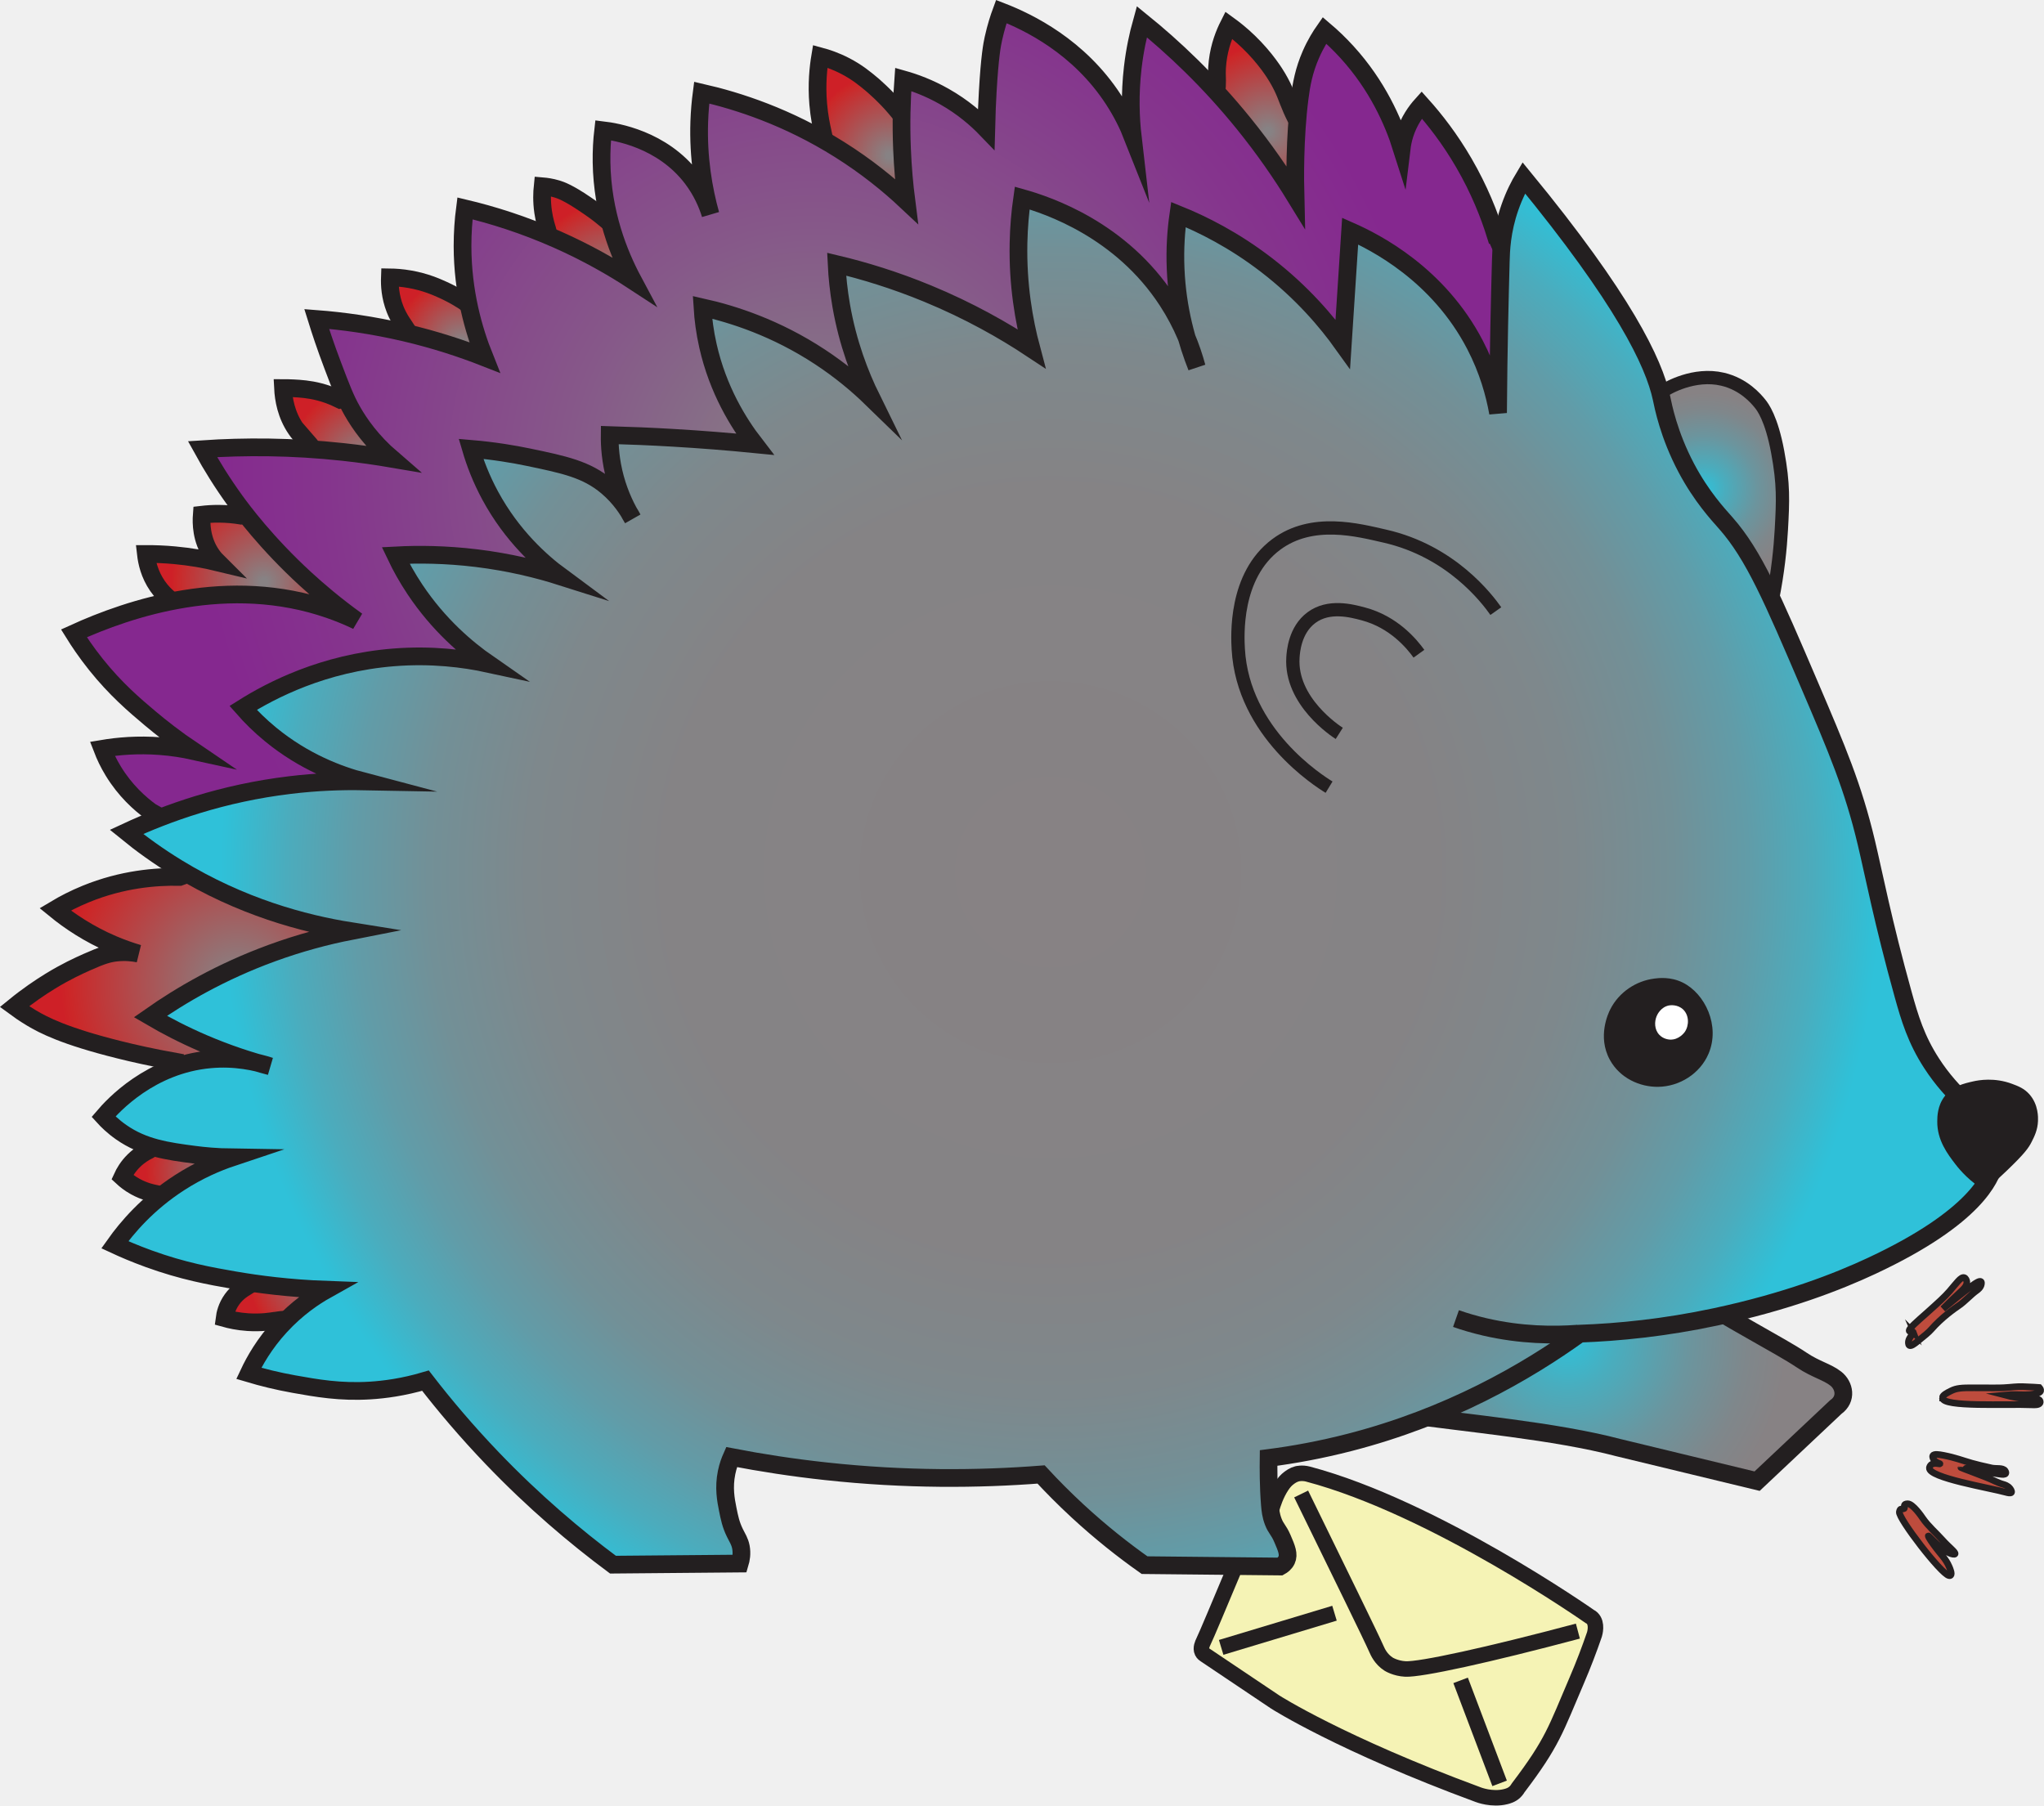
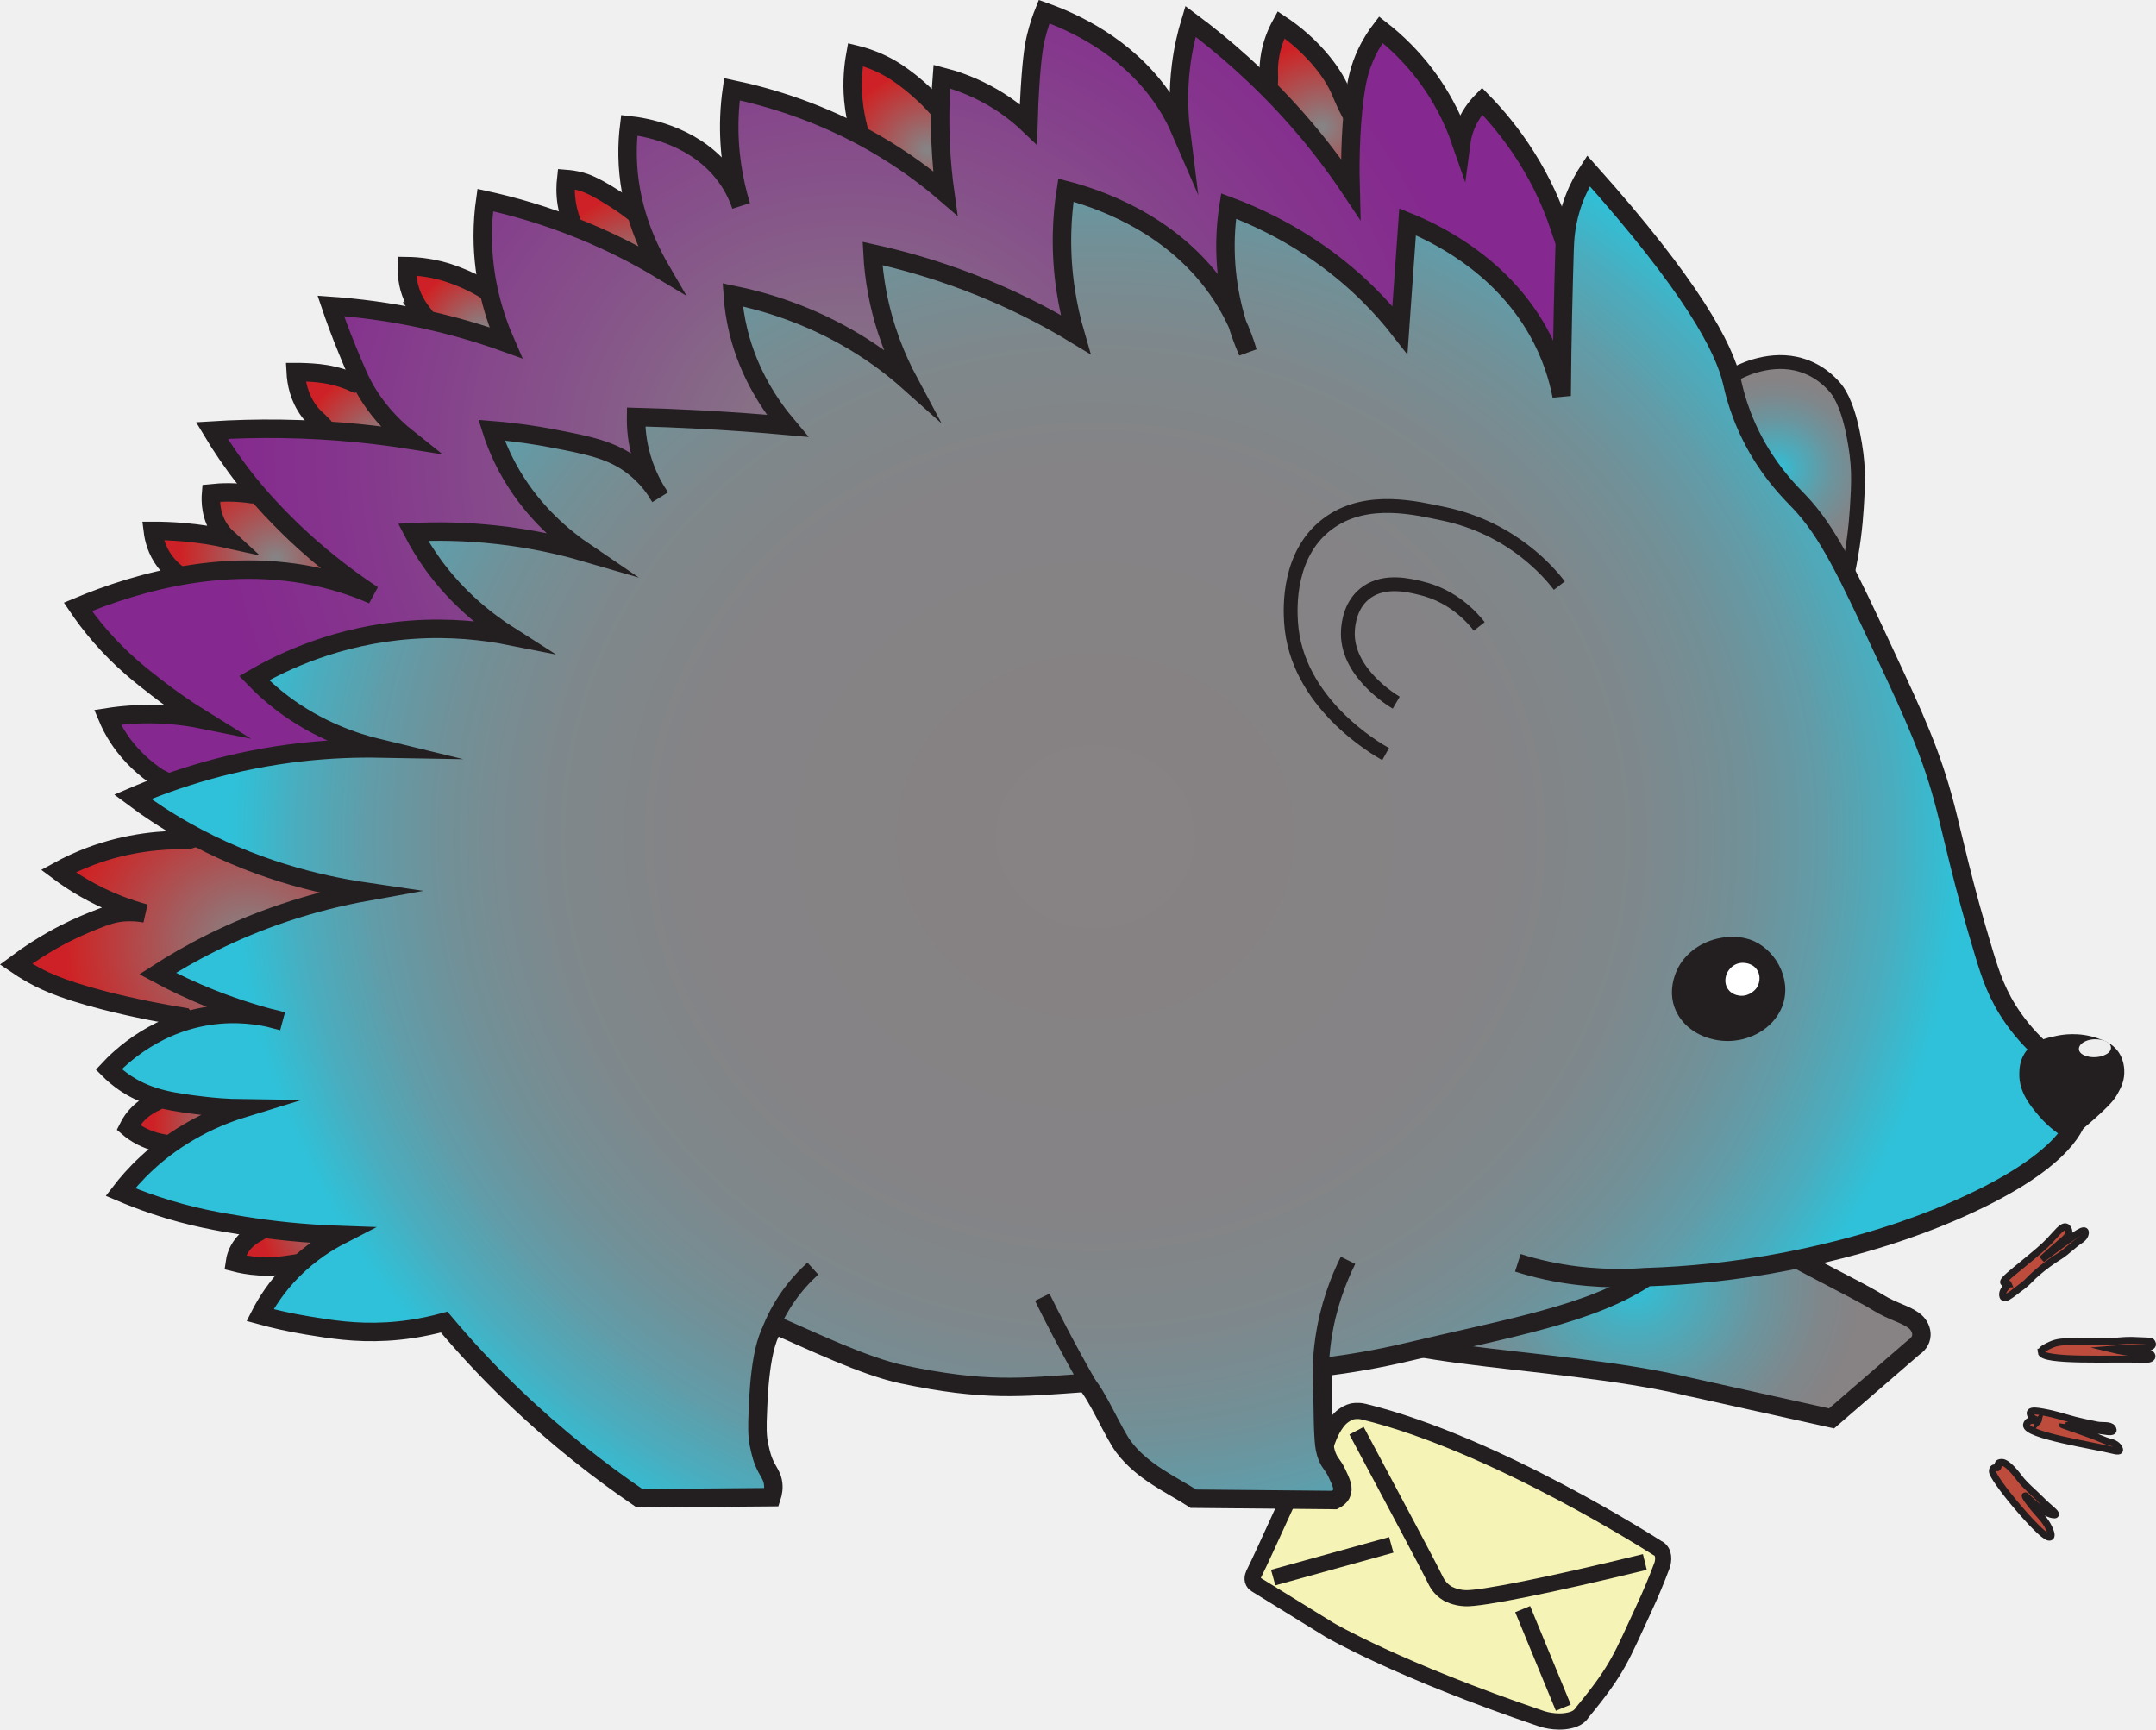
- <svg xmlns="http://www.w3.org/2000/svg" xmlns:xlink="http://www.w3.org/1999/xlink" id="Layer_2" viewBox="0 0 923.21 815.55">
+ <svg xmlns="http://www.w3.org/2000/svg" xmlns:xlink="http://www.w3.org/1999/xlink" id="Layer_2" viewBox="0 0 934.63 749.78">
  <defs>
-     <style>.cls-1{fill:#231f20;}.cls-2{fill:url(#radial-gradient-12);}.cls-2,.cls-3,.cls-4,.cls-5,.cls-6,.cls-7,.cls-8,.cls-9,.cls-10,.cls-11,.cls-12,.cls-13,.cls-14,.cls-15,.cls-16,.cls-17,.cls-18{stroke:#231f20;stroke-miterlimit:10;}.cls-2,.cls-3,.cls-4,.cls-6,.cls-7,.cls-8,.cls-9,.cls-10,.cls-11,.cls-12,.cls-13,.cls-14,.cls-18{stroke-width:8px;}.cls-3{fill:url(#radial-gradient-13);}.cls-4{fill:url(#radial-gradient-10);}.cls-5{fill:url(#radial-gradient-11);}.cls-5,.cls-17{stroke-width:6px;}.cls-19{fill:#fff;}.cls-6{fill:url(#radial-gradient-4);}.cls-7{fill:url(#radial-gradient-7);}.cls-8{fill:url(#radial-gradient-6);}.cls-9{fill:url(#radial-gradient-5);}.cls-10{fill:url(#radial-gradient-2);}.cls-11{fill:url(#radial-gradient-3);}.cls-12{fill:url(#radial-gradient-8);}.cls-13{fill:url(#radial-gradient-9);}.cls-14{fill:url(#radial-gradient);}.cls-15{fill:#be4c3d;stroke-width:3px;}.cls-16{fill:#f5f3b5;stroke-width:7px;}.cls-17,.cls-18{fill:none;}</style>
-     <radialGradient id="radial-gradient" cx="146.28" cy="576.65" fx="146.28" fy="576.65" r="35.23" gradientUnits="userSpaceOnUse">
+     <style>.cls-1{fill:#231f20;}.cls-2{fill:url(#radial-gradient-12);}.cls-2,.cls-3,.cls-4,.cls-5,.cls-6,.cls-7,.cls-8,.cls-9,.cls-10,.cls-11,.cls-12,.cls-13,.cls-14,.cls-15,.cls-16,.cls-17,.cls-18,.cls-19{stroke:#231f20;stroke-miterlimit:10;}.cls-2,.cls-3,.cls-4,.cls-6,.cls-7,.cls-8,.cls-9,.cls-10,.cls-11,.cls-12,.cls-13,.cls-14,.cls-18{stroke-width:8px;}.cls-3{fill:url(#radial-gradient-13);}.cls-4{fill:url(#radial-gradient-10);}.cls-5{fill:url(#radial-gradient-11);}.cls-5,.cls-17{stroke-width:6px;}.cls-20{fill:#fff;}.cls-6{fill:url(#radial-gradient-4);}.cls-7{fill:url(#radial-gradient-7);}.cls-8{fill:url(#radial-gradient-6);}.cls-9{fill:url(#radial-gradient-5);}.cls-10{fill:url(#radial-gradient-2);}.cls-11{fill:url(#radial-gradient-3);}.cls-12{fill:url(#radial-gradient-8);}.cls-13{fill:url(#radial-gradient-9);}.cls-14{fill:url(#radial-gradient);}.cls-15{fill:#be4c3d;stroke-width:3px;}.cls-16{fill:#f5f3b5;}.cls-16,.cls-19{stroke-width:7px;}.cls-17,.cls-18,.cls-19{fill:none;}.cls-21{fill:#eee;}</style>
+     <radialGradient id="radial-gradient" cx="146.65" cy="580.26" fx="146.65" fy="580.26" r="35.23" gradientTransform="translate(0 -3.04) scale(1 .92)" gradientUnits="userSpaceOnUse">
      <stop offset=".04" stop-color="#878284" />
      <stop offset=".91" stop-color="#cc2728" />
      <stop offset=".96" stop-color="#ce2027" />
    </radialGradient>
-     <radialGradient id="radial-gradient-2" cx="99.27" cy="529.09" fx="99.27" fy="529.09" r="34.63" xlink:href="#radial-gradient" />
-     <radialGradient id="radial-gradient-3" cx="107.3" cy="444.76" fx="107.3" fy="444.76" r="83.12" xlink:href="#radial-gradient" />
-     <radialGradient id="radial-gradient-4" cx="119.25" cy="263.05" fx="119.25" fy="263.05" r="43.63" xlink:href="#radial-gradient" />
-     <radialGradient id="radial-gradient-5" cx="164.13" cy="207.84" fx="164.13" fy="207.84" r="34.48" xlink:href="#radial-gradient" />
-     <radialGradient id="radial-gradient-6" cx="208.3" cy="155.07" fx="208.3" fy="155.07" r="31.04" xlink:href="#radial-gradient" />
-     <radialGradient id="radial-gradient-7" cx="274.94" cy="127.29" fx="274.94" fy="127.29" r="37.2" xlink:href="#radial-gradient" />
-     <radialGradient id="radial-gradient-8" cx="401.89" cy="70.39" fx="401.89" fy="70.39" r="39.27" xlink:href="#radial-gradient" />
-     <radialGradient id="radial-gradient-9" cx="572.67" cy="59.44" fx="572.67" fy="59.44" r="40.79" xlink:href="#radial-gradient" />
-     <radialGradient id="radial-gradient-10" cx="708.29" cy="605.06" fx="708.29" fy="605.06" r="98.84" gradientUnits="userSpaceOnUse">
+     <radialGradient id="radial-gradient-2" cx="99.64" cy="532.7" fx="99.64" fy="532.7" r="34.63" xlink:href="#radial-gradient" />
+     <radialGradient id="radial-gradient-3" cx="107.66" cy="448.37" fx="107.66" fy="448.37" r="83.12" xlink:href="#radial-gradient" />
+     <radialGradient id="radial-gradient-4" cx="119.62" cy="266.66" fx="119.62" fy="266.66" r="43.63" xlink:href="#radial-gradient" />
+     <radialGradient id="radial-gradient-5" cx="164.49" cy="211.45" fx="164.49" fy="211.45" r="34.48" xlink:href="#radial-gradient" />
+     <radialGradient id="radial-gradient-6" cx="208.66" cy="158.68" fx="208.66" fy="158.68" r="31.04" xlink:href="#radial-gradient" />
+     <radialGradient id="radial-gradient-7" cx="275.31" cy="130.9" fx="275.31" fy="130.9" r="37.2" xlink:href="#radial-gradient" />
+     <radialGradient id="radial-gradient-8" cx="402.26" cy="74" fx="402.26" fy="74" r="39.27" xlink:href="#radial-gradient" />
+     <radialGradient id="radial-gradient-9" cx="573.03" cy="63.05" fx="573.03" fy="63.05" r="40.79" xlink:href="#radial-gradient" />
+     <radialGradient id="radial-gradient-10" cx="708.66" cy="608.67" fx="708.66" fy="608.67" r="98.84" gradientTransform="translate(0 -3.04) scale(1 .92)" gradientUnits="userSpaceOnUse">
      <stop offset="0" stop-color="#2fc1d9" />
      <stop offset=".22" stop-color="#49adbe" />
      <stop offset=".55" stop-color="#6b959e" />
      <stop offset=".82" stop-color="#7f878b" />
      <stop offset="1" stop-color="#878284" />
    </radialGradient>
-     <radialGradient id="radial-gradient-11" cx="769.49" cy="220.81" fx="769.49" fy="220.81" r="43.55" xlink:href="#radial-gradient-10" />
-     <radialGradient id="radial-gradient-12" cx="368.28" cy="213.57" fx="368.28" fy="213.57" r="278.91" gradientUnits="userSpaceOnUse">
+     <radialGradient id="radial-gradient-11" cx="769.86" cy="224.42" fx="769.86" fy="224.42" r="43.55" xlink:href="#radial-gradient-10" />
+     <radialGradient id="radial-gradient-12" cx="368.65" cy="217.18" fx="368.65" fy="217.18" r="278.91" gradientTransform="translate(0 -3.04) scale(1 .92)" gradientUnits="userSpaceOnUse">
      <stop offset="0" stop-color="#878284" />
      <stop offset=".4" stop-color="#865889" />
      <stop offset=".79" stop-color="#85358d" />
      <stop offset="1" stop-color="#85288f" />
    </radialGradient>
-     <radialGradient id="radial-gradient-13" cx="474.49" cy="393.92" fx="474.49" fy="393.92" r="375.03" gradientUnits="userSpaceOnUse">
+     <radialGradient id="radial-gradient-13" cx="474.86" cy="397.53" fx="474.86" fy="397.53" r="375.03" gradientTransform="translate(0 -3.04) scale(1 .92)" gradientUnits="userSpaceOnUse">
      <stop offset="0" stop-color="#878284" />
      <stop offset=".46" stop-color="#858385" />
      <stop offset=".63" stop-color="#7e888c" />
      <stop offset=".75" stop-color="#729097" />
      <stop offset=".84" stop-color="#619ca8" />
      <stop offset=".92" stop-color="#4bacbd" />
      <stop offset=".99" stop-color="#31bfd6" />
      <stop offset="1" stop-color="#2fc1d9" />
    </radialGradient>
  </defs>
  <g id="Layer_1-2">
-     <path class="cls-14" d="M124.36,596.53c-1.66.26-6.23,1.07-12.35.67-4.53-.29-8.19-1.14-10.56-1.8.22-1.7.9-5.1,3.37-8.53,2.29-3.17,5.03-4.77,6.06-5.39,13.35-7.95,21.22-19.11,35.71-23.93,17.06-5.68,41-1.82,44.14,7.82,3.42,10.52-16.66,31.89-35.76,32.96-9.32.52-17.8-3.82-30.61-1.81Z" />
-     <path class="cls-10" d="M70.28,539.22c-1.18-.24-4.9-.91-9.14-3.25-2.67-1.47-4.64-3.1-5.89-4.26.86-1.88,2.45-4.75,5.28-7.51,2.46-2.4,4.95-3.83,6.7-4.67,4.03-2.62,30.13-19.04,55.34-8.35,8.09,3.44,21.6,12,20.67,20.67-1.23,11.48-27.75,22.74-46.37,17.32-7.51-2.19-17.06-8.05-26.59-9.95Z" />
-     <path class="cls-11" d="M79.06,479.54c-10.34-1.85-18.89-3.8-25.11-5.35-24.96-6.2-34.47-11.24-39.76-14.41-3.39-2.04-6.03-3.9-7.67-5.11,6.05-4.93,11.6-8.66,16.04-11.39,7.27-4.46,12.7-6.92,16.97-8.83,6.67-2.99,9.77-3.83,13.02-4.18,4.18-.45,7.68,0,10,.46-3.66-1.08-7.56-2.45-11.62-4.18-10.96-4.68-19.59-10.54-26.04-15.81,4.06-2.43,8.71-4.84,13.95-6.97,16.42-6.7,31.6-7.9,42.31-7.67,12.36-4.66,30.41-9.96,52.59-11.15,20.66-1.11,61.91-3.34,72.07,16.76,10.81,21.4-20.24,55.03-31.85,67.6-14.96,16.2-37.67,40.8-63.69,35.2-16.67-3.59-26.89-17.88-31.21-24.94Z" />
-     <path class="cls-6" d="M75.96,270.07c-1.32-1.21-3.05-2.83-4.82-5.39-3.66-5.29-4.83-10.77-5.25-14.46,4-.01,8.31.15,12.91.57,7.35.67,13.96,1.87,19.71,3.26-1.01-1-2.03-2.17-2.98-3.55-4.68-6.8-4.68-14.33-4.4-18.01,2.29-.27,4.86-.44,7.66-.43,3.79.02,7.17.37,10.07.85,5.53-.89,17.12-1.94,29.91,3.39,15.82,6.6,23.3,18.73,27.93,26.26,4.28,6.94,6.82,11.06,5.59,15.64-2.52,9.37-18.55,12.21-28.49,13.97-7.22,1.28-32.14,5.69-49.72-6.15-2.93-1.98-7.99-6.64-18.11-15.96Z" />
-     <path class="cls-9" d="M139.2,200.01c-1.98-2.27-3.33-3.03-5.47-6.13-4.51-6.54-5.66-13.59-5.91-18.6,1.17,0,2.79,0,4.7.11,3.07.17,7.07.41,11.81,1.64,2.42.63,5.65,1.68,9.3,3.5,17.35-4.17,34.46,2.74,42.12,16.1,6.04,10.55,7.13,26.74-2.23,36.32-12.71,12.99-38.28,7.23-45.25-3.91-5.07-8.1-.13-18.77-9.07-29.04Z" />
-     <path class="cls-8" d="M182.2,146.61c-.67-.98-2.34-3.37-3.76-6.95-2.25-5.71-2.48-10.95-2.35-14.38,2.26.03,5.37.2,9.02.85,6.96,1.22,12,3.46,14.94,4.79,2.49,1.13,5.72,2.76,9.3,5.07,22.47,15.06,34.51,32.08,30.38,40.7-4.37,9.13-28.17,11.65-39.51,2.06-7.87-6.65-8.3-17.94-18.03-32.15Z" />
-     <path class="cls-7" d="M247.1,103.36c-.28-.9-1.19-3.66-1.77-7.56-.72-4.92-.51-9.03-.24-11.66,1.53.13,3.79.42,6.43,1.21,1.62.48,5.1,1.65,12.94,6.99,3.82,2.6,5.71,3.93,9.08,6.75,15.28,12.79,22.92,19.18,26.98,27.38,7.01,14.15,6.03,36.53-3.96,42.29-14.29,8.24-50.05-15.72-50.22-35.68-.06-6.72,3.87-19.68.76-29.72Z" />
-     <path class="cls-12" d="M371.56,59.51c-.53-2.38-1.5-6.66-2-12.54-.76-9,.05-16.48.89-21.53,2.91.78,6.95,2.1,11.43,4.44,5.37,2.8,8.94,5.78,12.1,8.43,0,0,5.59,4.73,10.32,10.32,7.12,8.42,38,44.93,28.38,59.34-7.51,11.25-40.15,9.69-51.54-5.29-4.74-6.23-2.17-10.01-9.57-43.18Z" />
-     <path class="cls-13" d="M549.72,36.45c-.03-2.02-.24-4.65.23-8.63.83-7.17,3.16-12.81,5-16.46,2.45,1.77,5.64,4.28,9.08,7.61,7.75,7.49,11.98,14.49,12.94,16.12,3.54,5.98,4.16,9.05,6.47,14.31,8.77,19.97,19.98,21.2,21.03,32.15.97,10.17-7.47,22.04-17.18,25.11-20.16,6.36-49.57-24.05-46.25-42.29,1.4-7.7,8.86-14.53,8.68-27.91Z" />
-     <path class="cls-4" d="M731.16,653.92l62.47,15.1c11.84-11.15,23.68-22.3,35.52-33.45,5.21-3.67,3.87-9.82.06-12.83-3.92-3.1-9.01-4.13-15.27-8.31-5.81-3.88-12.97-7.74-22.35-13.13-17.89-10.28-38.81-20.74-40.27-42.2-5.05-5.63-8.2-9.28-10.7-11.85,0,0-3.39-3.01-6.81-5.37-11.39-7.85-141.27,44.61-149.48,74.8-6.65,24.44,87.94,21.85,146.82,37.23Z" />
-     <path class="cls-15" d="M864.21,601.81c-.2-.54-1.56-.15-1.84-.59-.58-.91,3.96-4.67,7.78-8.09,5.38-4.82,8.07-7.23,10.37-9.87,3.12-3.58,5.15-6.69,6.68-6.16.71.25,1.05,1.19,1.14,1.78.27,1.87-1.54,3.46-3.71,5.46-1.71,1.58-4.13,3.87-7.06,6.84,2.65-2.19,9.89-8.14,13.82-10.92.94-.66,2.73-1.88,3.35-1.38.3.24.22.8.19,1.05-.21,1.64-1.73,2.71-2.09,2.96-2.87,2.05-5.19,4.82-8.09,6.82-1.97,1.36-7.67,5.29-12.46,10.77-1.17,1.34-2.92,2.75-6.41,5.57-1.05.84-2.72,2.17-3.49,1.67-.31-.2-.36-.62-.41-.97-.19-1.48.87-2.9,1.44-3.65.54-.72.89-1,.78-1.3Z" />
-     <path class="cls-15" d="M877.32,631.43c-.08-1.21,2.1-2.29,3.84-3.16,2.54-1.27,4.68-1.44,10.37-1.41,7.7.04,11.54.06,13.48-.05,4.18-.23,5.15-.55,8.7-.48,2.98.06,7.37.38,7.37.38.3.33.76.94.61,1.53-.19.75-1.28,1.07-2.39,1.3-3.38.7-6.15.42-8.68.37-1.24-.03-3.02-.01-5.19.2,1.7.45,3.57.86,5.59,1.19,4.46.73,6.72.87,7.66.75.65-.08,1.96-.3,2.54.4.27.33.38.87.19,1.26-.46.99-2.65.88-3.46.84-11.82-.52-40.35,1.19-40.62-3.12Z" />
-     <path class="cls-15" d="M876.21,661.18c.04-.17-1.6-.35-2.59-1.6-.41-.51-.93-1.48-.61-2.07.49-.9,2.79-.55,4.86-.14,5.4,1.05,8.21,2.23,12.67,3.51,2.5.71,4.66,1.2,8.98,2.17,2.15.48,5.16-.22,6.16,1.31.07.11.49.75.25,1.18-.3.56-1.51.45-2.12.38-4.02-.46-18.06-3.16-18.11-3.04-.02.07,3.9,1.52,3.9,1.52,3.93,1.45,3.39,1.36,7.59,2.93,2.63.98,5.08,2.44,7.79,3.19.38.11,1.87.5,2.87,1.78.12.16,1.01,1.29.64,1.84-.34.5-2.02.04-2.23-.02-7.48-2.1-35.26-6.6-34.81-11.08.03-.31.24-.99.78-1.45,1.35-1.14,3.91-.18,3.97-.4Z" />
-     <path class="cls-15" d="M860.02,681.43c.4-.3-.1-1.15.23-1.7.29-.48,1.08-.49,1.36-.5,2.35-.04,6.2,5.61,6.86,6.57,2.5,3.63,5.94,6.51,8.88,9.8,2.95,3.3,6.12,5.59,5.67,6.29-.11.17-.41.21-.94.12-4.53-.73-10.84-8.49-11.13-8.28-.08.06.2.93,2.33,3.87,3.46,4.78,5.49,6.3,7.12,10.1.38.88,1.39,3.27.64,3.87-.26.21-.64.13-.78.1-3.5-.7-22.85-25.79-22.38-28.75.04-.26.17-1.08.67-1.26.23-.08.48-.01,1.15-.14.19-.04.28-.06.32-.09Z" />
-     <path class="cls-16" d="M574.34,681.75c.61-2.19,2.04-6.72,4.61-10.58,1.1-1.66,2.07-2.67,3.15-3.49.69-.53,1.98-1.51,3.78-1.98,0,0,2.24-.58,4.88.12,57.12,15.11,127.2,64.27,127.2,64.27.52.25.91.56,1.21.85,2.44,2.42,1.12,6.88.99,7.32-2.29,6.68-4.93,13.63-8,20.78-9.59,22.34-10.82,27.88-26.46,48.51-.16.21-.57,1.03-1.41,1.83-1.53,1.47-3.31,1.91-4.27,2.15-6.14,1.53-12.24-.85-12.24-.85-62.07-22.87-91.76-41.87-91.76-41.87-17.33-11.63-29.91-20.11-31.88-21.4-.2-.13-.81-.53-1.18-1.27-.86-1.71.22-3.86.53-4.52,1.45-2.99,7.04-16.35,14.78-34.79" />
-     <path class="cls-16" d="M587.69,674.81c18.08,37.02,31.27,63.84,34.05,70.13.5,1.13,1.95,4.5,5.47,6.74,0,0,3.09,1.96,7.57,2.18,6.87.33,37.2-6.26,77.9-17.11" />
-     <path class="cls-16" d="M659.71,759c5.87,15.51,11.74,31.01,17.62,46.52" />
-     <path class="cls-16" d="M602.75,728.67c-17.06,5.14-34.12,10.29-51.19,15.43" />
-     <path class="cls-5" d="M800.49,271.07c2.56-12.68,3.62-23.53,4.08-31.71.73-13.08,1.07-20.62-1.64-35.21-2.83-15.21-6.76-20.33-7.98-21.83-1.8-2.22-7.28-8.77-16.9-11.03-12.83-3.02-24.9,3.98-26.67,5.22-4.33,3.82-16.81,15.88-17.44,33.42-.82,22.69,18.79,37.83,27.73,44.73,14.9,11.5,30.35,15.1,38.83,16.41Z" />
-     <path class="cls-2" d="M675.47,106.09c-2.84-9.1-7.26-20.4-14.29-32.5-6.33-10.9-13.12-19.58-19.06-26.2-2.44,2.71-5.72,7.12-7.66,13.27-.72,2.28-1.13,4.41-1.36,6.3-3.84-12.12-10.95-28.31-24.67-43.39-3.4-3.73-6.84-7.01-10.21-9.87-1.71,2.44-4.03,6.12-6.12,10.89-3.21,7.33-4.33,13.69-5.1,19.74-2.31,18.08-2.05,37.25-1.87,44.58-6.35-10.36-14.03-21.53-23.31-33.01-15.75-19.48-31.9-34.61-46.11-46.11-1.67,5.97-3.17,12.93-4.08,20.76-1.41,12.15-.98,22.82,0,31.31-2.1-5.32-4.9-11.04-8.68-16.84-15.6-24.01-38.41-35.06-50.7-39.81-.99,2.69-2.4,6.92-3.57,12.25-.59,2.67-1.64,8.03-2.55,23.99-.24,4.15-.51,9.91-.68,16.84-4.17-4.33-10.37-9.83-18.86-14.65-6.98-3.97-13.49-6.33-18.64-7.78-.71,9.44-1,19.93-.54,31.31.34,8.47,1.05,16.39,1.99,23.71-7.99-7.5-17.99-15.66-30.22-23.34-23.44-14.74-45.85-21.95-62.25-25.7-.54,4.09-.93,8.44-1.09,13.03-.57,16.44,1.93,30.72,5.07,41.98-1.46-4.72-3.95-10.54-8.32-16.29-13.55-17.82-34.56-21.04-40.17-21.72-.52,4.49-.8,9.33-.72,14.48.36,22.88,7.78,41.36,14.3,53.56-9.36-6.13-20.76-12.67-34.2-18.64-15.45-6.86-29.74-11.25-41.8-14.11-.68,5.22-1.09,10.91-1.09,17.01.03,20.75,5,37.99,9.95,50.31-10.25-4.02-22.3-8.01-36.01-11.22-14.74-3.45-28.21-5.26-39.81-6.15,1.61,5.17,3.99,12.42,7.24,20.99,3.81,10.05,5.71,15.08,8.87,20.63,3.19,5.6,8.62,13.52,17.92,21.53-7.05-1.2-14.41-2.25-22.08-3.08-23.23-2.51-44.59-2.54-63.52-1.27,4.01,7.29,8.84,15.11,14.66,23.16,3.27,4.53,14.14,19.21,31.85,35.47,5.7,5.23,13.47,11.88,23.27,18.93-3.97-1.89-8.12-3.62-12.48-5.13-45.49-15.78-90.27-.66-115.38,10.77,2.19,3.52,5.47,8.46,9.91,14.02,8.97,11.22,17.49,18.46,24.61,24.44,4.79,4.03,11.32,9.18,19.49,14.7-4.44-.98-9.48-1.8-15.04-2.22-10.19-.78-19.09.01-26.15,1.2,1.19,3.09,2.78,6.52,4.96,10.08,5.4,8.86,12.01,14.71,16.92,18.29,116.36,67.05,185.75,61.5,227.77,43.64,58.39-24.82,63.63-73.29,181.37-156.35,59.84-42.22,88.53-50.89,115.7-51.6,53.51-1.39,86.55,28.5,103.19,14.07,9.76-8.46,14.56-32.76-20.63-110.26Z" />
-     <path class="cls-3" d="M901.91,508.91c-8.23-5.16-20.05-14.11-29.46-28.63-7.02-10.83-9.89-20.43-12.86-31.12-9.16-32.92-13.2-54.2-16.6-68.46-6.02-25.32-13.29-42.3-25.72-71.37-16.72-39.09-25.08-58.63-37.76-73.03-3.51-3.98-10.98-11.96-17.84-24.89-8.03-15.15-10.47-28.11-11.2-31.53-3.46-16.15-17.21-44.78-62.24-99.58-1.81,3.02-4.21,7.53-6.22,13.28-3.79,10.81-4.02,19.77-4.15,24.48-.41,15.38-1.04,38.96-1.24,68.46-1.55-8.73-4.52-19.44-10.37-30.7-16.57-31.9-44.91-46.37-56.43-51.45l-3.32,51.03c-7.14-9.98-18.23-23.2-34.44-35.68-14.8-11.4-29.02-18.45-39.83-22.82-1.01,7.03-1.63,15.28-1.24,24.48.77,18.6,5.32,33.8,9.54,44.4-2.34-8.66-6.31-19.16-13.28-29.87-20.89-32.12-53.75-43.14-65.56-46.47-.89,6.21-1.51,13.01-1.66,20.33-.39,18.85,2.43,35.07,5.81,47.72-12.38-8.19-28.02-17.11-46.89-24.89-14.97-6.18-28.91-10.38-41.08-13.28.28,5.76.92,12.02,2.07,18.67,2.97,17.07,8.41,31.17,13.69,41.91-6.19-6.02-13.88-12.51-23.24-18.67-19.94-13.12-39.24-19.3-53.11-22.41.33,5.31,1.07,11.17,2.49,17.43,4.53,20.01,13.84,34.92,21.16,44.4-11.89-1.17-24.21-2.16-36.93-2.9-9.77-.57-19.32-.98-28.63-1.24-.06,4.92.37,11.72,2.49,19.5,2.15,7.88,5.3,14.03,7.88,18.26-1.99-3.75-5.56-9.43-11.62-14.52-9.13-7.67-18.95-9.82-35.68-13.28-6.19-1.28-14.98-2.82-25.72-3.73,1.85,6.3,4.59,13.55,8.71,21.16,9.87,18.22,22.96,29.87,31.95,36.51-10.4-3.3-23.26-6.48-38.17-8.3-13.83-1.68-26.19-1.79-36.51-1.24,2.31,4.86,5.17,10.04,8.71,15.35,10.67,16,23.28,26.73,33.19,33.61-10.95-2.37-25.61-4.26-42.74-2.9-31.83,2.51-55.47,14.91-68.05,22.82,3.45,3.92,7.56,8.03,12.45,12.03,15.14,12.41,30.85,18.25,41.91,21.16-10.09-.19-21.22.22-33.19,1.66-30.48,3.66-55.48,12.61-73.85,21.16,6.67,5.44,14.26,10.94,22.82,16.18,28.96,17.72,57.29,25.26,78.42,28.63-10.71,2.1-22.77,5.24-35.68,9.96-22.94,8.39-41.21,19.12-54.77,28.63,6.89,4.04,14.84,8.19,23.86,12.07,10.97,4.72,21.23,8.04,30.25,10.41-6.36-2.07-15.81-4.17-27.11-3.15-27.03,2.44-43.84,20.85-48.16,25.9,1.54,1.69,4.2,4.38,7.99,7.02,10.1,7.05,20.69,8.55,33.16,10.17,3.97.52,9.79,1.11,16.94,1.21-6.73,2.25-15.01,5.77-23.72,11.38-14.49,9.33-23.82,20.37-29.28,28.07,3.72,1.73,8.91,3.99,15.25,6.29,15.52,5.64,27.83,7.83,38.48,9.68,10.96,1.9,25.13,3.75,41.87,4.36-5.54,3.1-13.28,8.27-20.81,16.46-7.23,7.86-11.64,15.67-14.28,21.3,6.11,1.82,12.91,3.51,20.33,4.84,10.18,1.82,20.95,3.76,34.61,2.9,6.17-.39,14.77-1.45,24.87-4.45,8.65,11.2,18.64,23.01,30.14,35.02,18.85,19.67,37.58,35.49,54.55,48.1,19.09-.17,38.18-.33,57.28-.5.55-1.82,1.06-4.46.5-7.44-.5-2.62-1.56-4.05-2.73-6.45-1.83-3.75-2.45-6.83-3.22-10.66-.83-4.12-1.91-9.76-.5-16.61.61-2.97,1.52-5.34,2.23-6.94,13.32,2.57,27.54,4.78,42.59,6.41,36.09,3.92,68.87,3.65,97.21,1.45,4.98,5.39,10.48,10.94,16.55,16.55,10.42,9.62,20.66,17.68,30.2,24.41,20.41.21,40.82.41,61.22.62.95-.52,2.2-1.41,2.9-2.9,1.2-2.56.03-5.36-1.86-9.72-1.8-4.15-2.88-4.35-4.14-7.65-1.07-2.8-1.32-5.14-1.54-7.81-.65-8.22-.63-16.42-.57-20.94,11.48-1.48,23.76-3.74,36.64-7.06,44.75-11.54,79.49-31.52,103.91-49.1,17.56-.63,38.35-2.68,61.31-7.58,32.24-6.89,55.31-15.93,70.5-23.03,47.65-22.26,53.77-40.32,55.14-45.04,2.08-7.16,1.9-13.56,1.44-17.78Z" />
-     <path class="cls-17" d="M675.62,276.03c-3.94-5.57-20.1-27.07-50.21-33.89-11.82-2.68-32.69-8.33-48.96,3.77-19.01,14.13-17.48,41.53-17.16,47.29,2.12,37.88,36.53,59.62,41.01,62.35" />
-     <path class="cls-17" d="M640.89,295.28c-3.2-4.44-11.33-14.33-25.11-17.99-5.42-1.44-15.58-4.14-23.43,1.67-7.56,5.59-8.21,15.54-8.37,17.99-1.29,19.84,19.42,33.36,20.92,34.31" />
-     <path class="cls-1" d="M747.01,442.04c-7.81,1.03-15.69,5.87-19.75,13.96-.79,1.58-5.88,12.15-.17,22.65,4.58,8.43,13.69,12.36,21.8,12.26,9.76-.12,19-5.99,22.82-14.99,5.33-12.55-1.57-27.13-11.69-32.12-5.48-2.7-10.84-2.06-13.01-1.77Z" />
-     <path class="cls-1" d="M878.34,495.18c-3.27,4.28-3.32,9.12-3.34,11.33-.08,8.55,4.69,14.77,8.17,19.32,2.41,3.14,6.63,7.85,13.35,12.01,4.15-3.64,7.57-6.85,10.17-9.34,7.7-7.4,9.52-9.93,10.9-12.66,1.26-2.49,2.76-5.42,2.91-9.55.05-1.42.26-7.34-3.89-12.02-2.37-2.67-5.04-3.67-7.79-4.7-8-3.01-15.19-1.66-17.52-1.14-4.28.97-9.43,2.13-12.96,6.75Z" />
-     <path class="cls-19" d="M754.01,454.11c-3.95.67-5.55,4.36-5.77,4.9-1.01,2.45-1.06,5.98,1.2,8.38,1.84,1.96,4.26,2.15,4.79,2.18,4.15.23,6.62-3.3,6.75-3.48,2-2.96,1.98-7.49-.76-10.12-2.53-2.42-5.97-1.89-6.2-1.85Z" />
-     <path class="cls-18" d="M712.51,602.4c-10.54.79-25.41.78-41.95-3.07-4.76-1.11-9.08-2.4-12.94-3.75" />
+     <path class="cls-14" d="M124.73,548.29c-1.66.24-6.23.98-12.35.62-4.53-.27-8.19-1.04-10.56-1.65.22-1.56.9-4.69,3.37-7.84,2.29-2.92,5.03-4.38,6.06-4.95,13.35-7.31,21.22-17.55,35.71-21.98,17.06-5.22,41-1.67,44.14,7.19,3.42,9.67-16.66,29.3-35.76,30.28-9.32.48-17.8-3.51-30.61-1.66Z" />
+     <path class="cls-10" d="M70.65,495.65c-1.18-.22-4.9-.84-9.14-2.98-2.67-1.35-4.64-2.85-5.89-3.92.86-1.73,2.45-4.36,5.28-6.9,2.46-2.2,4.95-3.52,6.7-4.29,4.03-2.41,30.13-17.49,55.34-7.67,8.09,3.16,21.6,11.03,20.67,18.99-1.23,10.55-27.75,20.89-46.37,15.91-7.51-2.01-17.06-7.4-26.59-9.14Z" />
+     <path class="cls-11" d="M79.43,440.81c-10.34-1.7-18.89-3.49-25.11-4.91-24.96-5.69-34.47-10.32-39.76-13.24-3.39-1.87-6.03-3.58-7.67-4.7,6.05-4.53,11.6-7.96,16.04-10.47,7.27-4.1,12.7-6.36,16.97-8.12,6.67-2.75,9.77-3.52,13.02-3.84,4.18-.42,7.68,0,10,.43-3.66-1-7.56-2.25-11.62-3.84-10.96-4.3-19.59-9.68-26.04-14.52,4.06-2.23,8.71-4.44,13.95-6.41,16.42-6.15,31.6-7.25,42.31-7.05,12.36-4.28,30.41-9.15,52.59-10.25,20.66-1.02,61.91-3.07,72.07,15.4,10.81,19.66-20.24,50.55-31.85,62.1-14.96,14.88-37.67,37.48-63.69,32.33-16.67-3.29-26.89-16.42-31.21-22.91Z" />
+     <path class="cls-6" d="M76.33,248.38c-1.32-1.11-3.05-2.6-4.82-4.95-3.66-4.86-4.83-9.89-5.25-13.29,4-.01,8.31.14,12.91.52,7.35.62,13.96,1.72,19.71,3-1.01-.92-2.03-1.99-2.98-3.26-4.68-6.25-4.68-13.16-4.4-16.55,2.29-.24,4.86-.4,7.66-.39,3.79.02,7.17.34,10.07.78,5.53-.82,17.12-1.78,29.91,3.12,15.82,6.06,23.3,17.21,27.93,24.12,4.28,6.38,6.82,10.16,5.59,14.37-2.52,8.61-18.55,11.21-28.49,12.83-7.22,1.17-32.14,5.23-49.72-5.65-2.93-1.81-7.99-6.1-18.11-14.66Z" />
+     <path class="cls-9" d="M139.57,184.02c-1.98-2.09-3.33-2.78-5.47-5.63-4.51-6.01-5.66-12.49-5.91-17.08,1.17,0,2.79,0,4.7.1,3.07.16,7.07.37,11.81,1.51,2.42.58,5.65,1.54,9.3,3.22,17.35-3.83,34.46,2.51,42.12,14.79,6.04,9.69,7.13,24.57-2.23,33.36-12.71,11.93-38.28,6.65-45.25-3.59-5.07-7.44-.13-17.24-9.07-26.67Z" />
+     <path class="cls-8" d="M182.56,134.97c-.67-.9-2.34-3.1-3.76-6.39-2.25-5.24-2.48-10.06-2.35-13.21,2.26.03,5.37.19,9.02.78,6.96,1.12,12,3.18,14.94,4.4,2.49,1.04,5.72,2.53,9.3,4.66,22.47,13.84,34.51,29.47,30.38,37.39-4.37,8.39-28.17,10.7-39.51,1.9-7.87-6.11-8.3-16.48-18.03-29.53Z" />
+     <path class="cls-7" d="M247.46,95.24c-.28-.82-1.19-3.36-1.77-6.94-.72-4.52-.51-8.29-.24-10.71,1.53.12,3.79.39,6.43,1.11,1.62.44,5.1,1.52,12.94,6.43,3.82,2.39,5.71,3.61,9.08,6.2,15.28,11.75,22.92,17.62,26.98,25.15,7.01,13,6.03,33.55-3.96,38.85-14.29,7.57-50.05-14.44-50.22-32.78-.06-6.18,3.87-18.08.76-27.3Z" />
+     <path class="cls-12" d="M371.93,54.95c-.53-2.19-1.5-6.12-2-11.52-.76-8.26.05-15.14.89-19.78,2.91.71,6.95,1.93,11.43,4.08,5.37,2.57,8.94,5.31,12.1,7.75,0,0,5.59,4.35,10.32,9.48,7.12,7.74,38,41.27,28.38,54.51-7.51,10.34-40.15,8.9-51.54-4.86-4.74-5.72-2.17-9.19-9.57-39.67Z" />
+     <path class="cls-13" d="M550.08,33.77c-.03-1.86-.24-4.27.23-7.93.83-6.59,3.16-11.77,5-15.13,2.45,1.63,5.64,3.93,9.08,6.99,7.75,6.88,11.98,13.31,12.94,14.81,3.54,5.49,4.16,8.31,6.47,13.14,8.77,18.35,19.98,19.48,21.03,29.53.97,9.35-7.47,20.25-17.18,23.07-20.16,5.85-49.57-22.09-46.25-38.85,1.4-7.07,8.86-13.35,8.68-25.64Z" />
+     <path class="cls-4" d="M731.52,601.01c20.82,4.62,41.65,9.25,62.47,13.87,11.84-10.24,23.68-20.48,35.52-30.73,5.21-3.37,3.87-9.02.06-11.78-3.92-2.85-9.01-3.79-15.27-7.63-5.81-3.57-12.97-7.11-22.35-12.06-17.89-9.44-38.81-19.05-40.27-38.76-5.05-5.17-8.2-8.52-10.7-10.88,0,0-3.39-2.77-6.81-4.93-11.39-7.21-141.27,40.98-149.48,68.71-6.65,22.45,87.94,20.07,146.82,34.2Z" />
+     <path class="cls-15" d="M870.59,556.55c-.22-.54-1.7-.15-2-.59-.63-.91,4.31-4.66,8.46-8.08,5.85-4.82,8.78-7.23,11.28-9.86,3.4-3.58,5.6-6.68,7.27-6.16.78.25,1.15,1.19,1.24,1.78.3,1.87-1.68,3.45-4.04,5.46-1.86,1.58-4.5,3.87-7.69,6.83,2.88-2.19,10.75-8.14,15.03-10.92,1.02-.66,2.97-1.88,3.65-1.37.32.24.24.8.21,1.05-.23,1.63-1.89,2.71-2.27,2.96-3.12,2.05-5.65,4.82-8.81,6.82-2.14,1.36-8.34,5.28-13.56,10.76-1.28,1.34-3.17,2.75-6.97,5.57-1.14.84-2.96,2.17-3.8,1.67-.33-.2-.39-.62-.44-.97-.21-1.48.95-2.89,1.57-3.65.59-.71.97-1,.85-1.3Z" />
+     <path class="cls-15" d="M884.84,586.15c-.08-1.21,2.29-2.29,4.17-3.16,2.76-1.26,5.09-1.44,11.29-1.41,8.37.04,12.56.06,14.66-.05,4.55-.23,5.6-.55,9.46-.48,3.24.06,8.01.38,8.01.38.32.33.83.94.67,1.53-.21.75-1.4,1.07-2.6,1.3-3.67.7-6.69.42-9.45.37-1.35-.03-3.28-.01-5.64.2,1.85.45,3.88.86,6.08,1.19,4.85.73,7.31.87,8.33.75.71-.08,2.13-.3,2.76.4.3.33.41.87.21,1.26-.5.99-2.88.88-3.77.84-12.86-.52-43.89,1.19-44.19-3.12Z" />
+     <path class="cls-15" d="M883.64,615.88c.04-.17-1.74-.35-2.81-1.6-.44-.51-1.01-1.48-.67-2.07.53-.9,3.03-.55,5.29-.14,5.87,1.05,8.93,2.23,13.79,3.5,2.72.71,5.07,1.2,9.77,2.16,2.34.48,5.61-.22,6.7,1.31.07.11.53.75.27,1.18-.33.56-1.64.45-2.3.38-4.37-.46-19.65-3.16-19.7-3.04-.03.07,4.25,1.52,4.25,1.52,4.28,1.45,3.69,1.36,8.25,2.93,2.86.98,5.53,2.44,8.47,3.18.42.1,2.03.5,3.13,1.78.13.16,1.1,1.29.69,1.84-.37.5-2.19.04-2.42-.02-8.13-2.1-38.36-6.59-37.86-11.07.03-.31.26-.99.85-1.45,1.47-1.14,4.26-.18,4.31-.4Z" />
+     <path class="cls-15" d="M866.03,636.12c.44-.3-.11-1.15.25-1.7.31-.48,1.17-.49,1.48-.5,2.56-.04,6.74,5.6,7.47,6.57,2.72,3.63,6.46,6.51,9.66,9.79,3.21,3.3,6.66,5.59,6.16,6.28-.12.17-.44.21-1.02.12-4.93-.73-11.8-8.48-12.1-8.28-.09.06.21.93,2.53,3.87,3.76,4.77,5.97,6.29,7.74,10.09.41.88,1.51,3.27.69,3.87-.28.21-.7.13-.85.1-3.81-.7-24.85-25.77-24.35-28.73.04-.26.19-1.08.72-1.26.25-.08.52-.01,1.25-.14.2-.04.31-.06.35-.09Z" />
+     <path class="cls-16" d="M574.71,626.58c.61-2.01,2.04-6.17,4.61-9.72,1.1-1.52,2.07-2.46,3.15-3.21.69-.48,1.98-1.39,3.78-1.82,0,0,2.24-.53,4.88.11,57.12,13.88,127.2,59.04,127.2,59.04.52.23.91.51,1.21.78,2.44,2.22,1.12,6.32.99,6.73-2.29,6.14-4.93,12.52-8,19.09-9.59,20.53-10.82,25.62-26.46,44.56-.16.19-.57.94-1.41,1.68-1.53,1.35-3.31,1.75-4.27,1.98-6.14,1.41-12.24-.78-12.24-.78-62.07-21.01-91.76-38.46-91.76-38.46-17.33-10.69-29.91-18.47-31.88-19.66-.2-.12-.81-.48-1.18-1.17-.86-1.57.22-3.55.53-4.15,1.45-2.75,7.04-15.02,14.78-31.96" />
+     <path class="cls-16" d="M588.06,620.2c18.08,34,31.27,58.65,34.05,64.43.5,1.04,1.95,4.13,5.47,6.19,0,0,3.09,1.8,7.57,2,6.87.31,37.2-5.75,77.9-15.71" />
+     <path class="cls-16" d="M660.08,697.54c5.87,14.24,11.74,28.49,17.62,42.73" />
+     <path class="cls-16" d="M603.12,669.69c-17.06,4.73-34.12,9.45-51.19,14.18" />
+     <path class="cls-5" d="M800.86,249.3c2.56-11.65,3.62-21.62,4.08-29.13.73-12.01,1.07-18.94-1.64-32.35-2.83-13.97-6.76-18.68-7.98-20.05-1.8-2.04-7.28-8.06-16.9-10.13-12.83-2.77-24.9,3.66-26.67,4.79-4.33,3.51-16.81,14.59-17.44,30.7-.82,20.85,18.79,34.76,27.73,41.09,14.9,10.57,30.35,13.88,38.83,15.08Z" />
+     <path class="cls-2" d="M675.83,97.74c-2.84-8.36-7.26-18.74-14.29-29.85-6.33-10.01-13.12-17.99-19.06-24.07-2.44,2.49-5.72,6.54-7.66,12.19-.72,2.09-1.13,4.05-1.36,5.78-3.84-11.14-10.95-26.01-24.67-39.86-3.4-3.43-6.84-6.44-10.21-9.07-1.71,2.24-4.03,5.62-6.12,10-3.21,6.73-4.33,12.58-5.1,18.13-2.31,16.61-2.05,34.22-1.87,40.95-6.35-9.52-14.03-19.78-23.31-30.32-15.75-17.89-31.9-31.79-46.11-42.36-1.67,5.48-3.17,11.88-4.08,19.07-1.41,11.16-.98,20.96,0,28.76-2.1-4.88-4.9-10.14-8.68-15.47-15.6-22.06-38.41-32.21-50.7-36.57-.99,2.47-2.4,6.36-3.57,11.25-.59,2.45-1.64,7.37-2.55,22.04-.24,3.81-.51,9.1-.68,15.47-4.17-3.98-10.37-9.03-18.86-13.46-6.98-3.65-13.49-5.82-18.64-7.15-.71,8.67-1,18.31-.54,28.76.34,7.78,1.05,15.06,1.99,21.78-7.99-6.89-17.99-14.38-30.22-21.45-23.44-13.54-45.85-20.17-62.25-23.61-.54,3.75-.93,7.75-1.09,11.97-.57,15.11,1.93,28.22,5.07,38.57-1.46-4.34-3.95-9.68-8.32-14.96-13.55-16.37-34.56-19.33-40.17-19.95-.52,4.13-.8,8.57-.72,13.3.36,21.02,7.78,37.99,14.3,49.21-9.36-5.63-20.76-11.64-34.2-17.12-15.45-6.3-29.74-10.33-41.8-12.97-.68,4.79-1.09,10.02-1.09,15.63.03,19.06,5,34.9,9.95,46.21-10.25-3.69-22.3-7.36-36.01-10.31-14.74-3.17-28.21-4.83-39.81-5.65,1.61,4.75,3.99,11.41,7.24,19.28,3.81,9.24,5.71,13.85,8.87,18.95,3.19,5.15,8.62,12.42,17.92,19.78-7.05-1.11-14.41-2.07-22.08-2.83-23.23-2.31-44.59-2.33-63.52-1.16,4.01,6.7,8.84,13.88,14.66,21.28,3.27,4.16,14.14,17.65,31.85,32.58,5.7,4.81,13.47,10.91,23.27,17.39-3.97-1.74-8.12-3.32-12.48-4.71-45.49-14.49-90.27-.61-115.38,9.89,2.19,3.24,5.47,7.77,9.91,12.88,8.97,10.3,17.49,16.96,24.61,22.45,4.79,3.7,11.32,8.44,19.49,13.5-4.44-.9-9.48-1.65-15.04-2.04-10.19-.71-19.09,0-26.15,1.1,1.19,2.84,2.78,5.99,4.96,9.26,5.4,8.14,12.01,13.51,16.92,16.8,116.36,61.59,185.75,56.5,227.77,40.09,58.39-22.8,63.63-67.33,181.37-143.63,59.84-38.78,88.53-46.75,115.7-47.4,53.51-1.28,86.55,26.18,103.19,12.93,9.76-7.77,14.56-30.09-20.63-101.29Z" />
+     <path class="cls-3" d="M902.28,467.8c-8.23-4.74-20.05-12.97-29.46-26.3-7.02-9.95-9.89-18.77-12.86-28.59-9.16-30.24-13.2-49.79-16.6-62.89-6.02-23.26-13.29-38.86-25.72-65.56-16.72-35.91-25.08-53.86-37.76-67.09-3.51-3.66-10.98-10.99-17.84-22.87-8.03-13.91-10.47-25.82-11.2-28.97-3.46-14.83-17.21-41.14-62.24-91.48-1.81,2.78-4.21,6.91-6.22,12.2-3.79,9.93-4.02,18.16-4.15,22.49-.41,14.13-1.04,35.8-1.24,62.89-1.55-8.02-4.52-17.86-10.37-28.21-16.57-29.31-44.91-42.6-56.43-47.26l-3.32,46.88c-7.14-9.16-18.23-21.31-34.44-32.78-14.8-10.47-29.02-16.95-39.83-20.96-1.01,6.46-1.63,14.04-1.24,22.49.77,17.09,5.32,31.05,9.54,40.78-2.34-7.95-6.31-17.6-13.28-27.44-20.89-29.5-53.75-39.63-65.56-42.69-.89,5.7-1.51,11.95-1.66,18.68-.39,17.31,2.43,32.22,5.81,43.83-12.38-7.53-28.02-15.72-46.89-22.87-14.97-5.67-28.91-9.53-41.08-12.2.28,5.29.92,11.04,2.07,17.15,2.97,15.68,8.41,28.64,13.69,38.5-6.19-5.53-13.88-11.49-23.24-17.15-19.94-12.05-39.24-17.73-53.11-20.58.33,4.88,1.07,10.27,2.49,16.01,4.53,18.38,13.84,32.08,21.16,40.78-11.89-1.08-24.21-1.98-36.93-2.67-9.77-.53-19.32-.9-28.63-1.14-.06,4.52.37,10.77,2.49,17.91,2.15,7.24,5.3,12.89,7.88,16.77-1.99-3.45-5.56-8.67-11.62-13.34-9.13-7.04-18.95-9.02-35.68-12.2-6.19-1.18-14.98-2.59-25.72-3.43,1.85,5.79,4.59,12.44,8.71,19.44,9.87,16.74,22.96,27.44,31.95,33.54-10.4-3.03-23.26-5.96-38.17-7.62-13.83-1.55-26.19-1.65-36.51-1.14,2.31,4.46,5.17,9.22,8.71,14.1,10.67,14.7,23.28,24.56,33.19,30.87-10.95-2.17-25.61-3.91-42.74-2.67-31.83,2.31-55.47,13.69-68.05,20.96,3.45,3.6,7.56,7.37,12.45,11.05,15.14,11.4,30.85,16.77,41.91,19.44-10.09-.18-21.22.21-33.19,1.52-30.48,3.36-55.48,11.58-73.85,19.44,6.67,5,14.26,10.05,22.82,14.87,28.96,16.28,57.29,23.2,78.42,26.3-10.71,1.93-22.77,4.81-35.68,9.15-22.94,7.71-41.21,17.57-54.77,26.3,6.89,3.71,14.84,7.53,23.86,11.09,10.97,4.33,21.23,7.38,30.25,9.56-6.36-1.9-15.81-3.83-27.11-2.89-27.03,2.24-43.84,19.16-48.16,23.79,1.54,1.55,4.2,4.02,7.99,6.45,10.1,6.48,20.69,7.85,33.16,9.34,3.97.47,9.79,1.02,16.94,1.11-6.73,2.07-15.01,5.3-23.72,10.45-14.49,8.57-23.82,18.71-29.28,25.79,3.72,1.58,8.91,3.67,15.25,5.78,15.52,5.18,27.83,7.2,38.48,8.89,10.96,1.75,25.13,3.44,41.87,4-5.54,2.85-13.28,7.59-20.81,15.12-7.23,7.22-11.64,14.39-14.28,19.57,6.11,1.68,12.91,3.22,20.33,4.45,10.18,1.68,20.95,3.45,34.61,2.67,6.17-.35,14.77-1.33,24.87-4.09,8.65,10.29,18.64,21.14,30.14,32.17,18.85,18.07,37.58,32.61,54.55,44.19,19.09-.15,38.18-.3,57.28-.46.55-1.67,1.06-4.09.5-6.83-.5-2.41-1.56-3.72-2.73-5.92-1.83-3.45-2.45-6.27-3.22-9.79-.83-3.79-.85-8.24-.5-15.26.14-2.8.7-29.78,7.56-36.78,15.16,6.49,38.34,17.83,55.19,21.37,35.49,7.46,50.96,5.66,79.3,3.64,4.98,4.95,11.91,21.7,16.52,27.82,8.23,10.91,20.66,16.25,30.2,22.42,20.41.19,40.82.38,61.22.57.95-.48,2.2-1.3,2.9-2.66,1.2-2.35.03-4.93-1.86-8.93-1.8-3.81-2.88-4-4.14-7.03-1.07-2.57-1.32-4.72-1.54-7.18-.65-7.55-.61-27.7-.54-31.85,11.48-1.36,23.76-3.44,36.64-6.49,44.75-10.6,79.47-16.34,103.89-32.49,17.56-.58,38.35-2.46,61.31-6.97,32.24-6.33,55.31-14.64,70.5-21.15,47.65-20.45,53.77-37.04,55.14-41.38,2.08-6.58,1.9-12.46,1.44-16.33Z" />
+     <path class="cls-17" d="M675.99,253.86c-3.94-5.12-20.1-24.87-50.21-31.14-11.82-2.46-32.69-7.65-48.96,3.46-19.01,12.98-17.48,38.15-17.16,43.44,2.12,34.8,36.53,54.77,41.01,57.28" />
+     <path class="cls-17" d="M641.26,271.54c-3.2-4.08-11.33-13.17-25.11-16.53-5.42-1.32-15.58-3.8-23.43,1.54-7.56,5.14-8.21,14.28-8.37,16.53-1.29,18.23,19.42,30.65,20.92,31.52" />
+     <path class="cls-1" d="M747.38,406.37c-7.81.95-15.69,5.4-19.75,12.83-.79,1.45-5.88,11.16-.17,20.81,4.58,7.74,13.69,11.36,21.8,11.26,9.76-.11,19-5.5,22.82-13.77,5.33-11.52-1.57-24.93-11.69-29.5-5.48-2.48-10.84-1.89-13.01-1.63Z" />
+     <path class="cls-1" d="M878.71,455.19c-3.27,3.93-3.32,8.38-3.34,10.41-.08,7.86,4.69,13.57,8.17,17.75,2.41,2.88,6.63,7.21,13.35,11.03,4.15-3.34,7.57-6.29,10.17-8.58,7.7-6.8,9.52-9.13,10.9-11.63,1.26-2.29,2.76-4.98,2.91-8.77.05-1.31.26-6.75-3.89-11.04-2.37-2.45-5.04-3.37-7.79-4.32-8-2.76-15.19-1.53-17.52-1.04-4.28.89-9.43,1.96-12.96,6.2Z" />
+     <path class="cls-20" d="M754.38,417.46c-3.95.62-5.55,4.01-5.77,4.5-1.01,2.25-1.06,5.49,1.2,7.7,1.84,1.8,4.26,1.97,4.79,2,4.15.21,6.62-3.03,6.75-3.2,2-2.72,1.98-6.88-.76-9.3-2.53-2.22-5.97-1.73-6.2-1.7Z" />
+     <path class="cls-21" d="M907.25,450.55c-3.71.34-5.22,2.19-5.42,2.45-.95,1.23-.99,3,1.13,4.2,1.73.98,4.01,1.08,4.5,1.09,3.9.11,6.23-1.65,6.35-1.74,1.88-1.48,1.86-3.75-.72-5.07-2.38-1.21-5.62-.95-5.83-.93Z" />
+     <path class="cls-18" d="M712.88,553.68c-10.54.72-25.41.71-41.95-2.82-4.76-1.02-9.08-2.2-12.94-3.44" />
+     <path class="cls-19" d="M352.37,549.91c-3.4,3.09-7.72,7.59-11.7,13.58-3.87,5.82-6.23,11.25-7.67,15.33" />
+     <path class="cls-19" d="M451.82,562.33c2.4,4.87,4.9,9.82,7.52,14.83,4.23,8.08,8.52,15.88,12.84,23.4" />
+     <path class="cls-19" d="M572.87,605.23c-.56-6.85-.59-15.18.75-24.54,2.06-14.41,6.64-26.07,10.75-34.34" />
  </g>
</svg>
